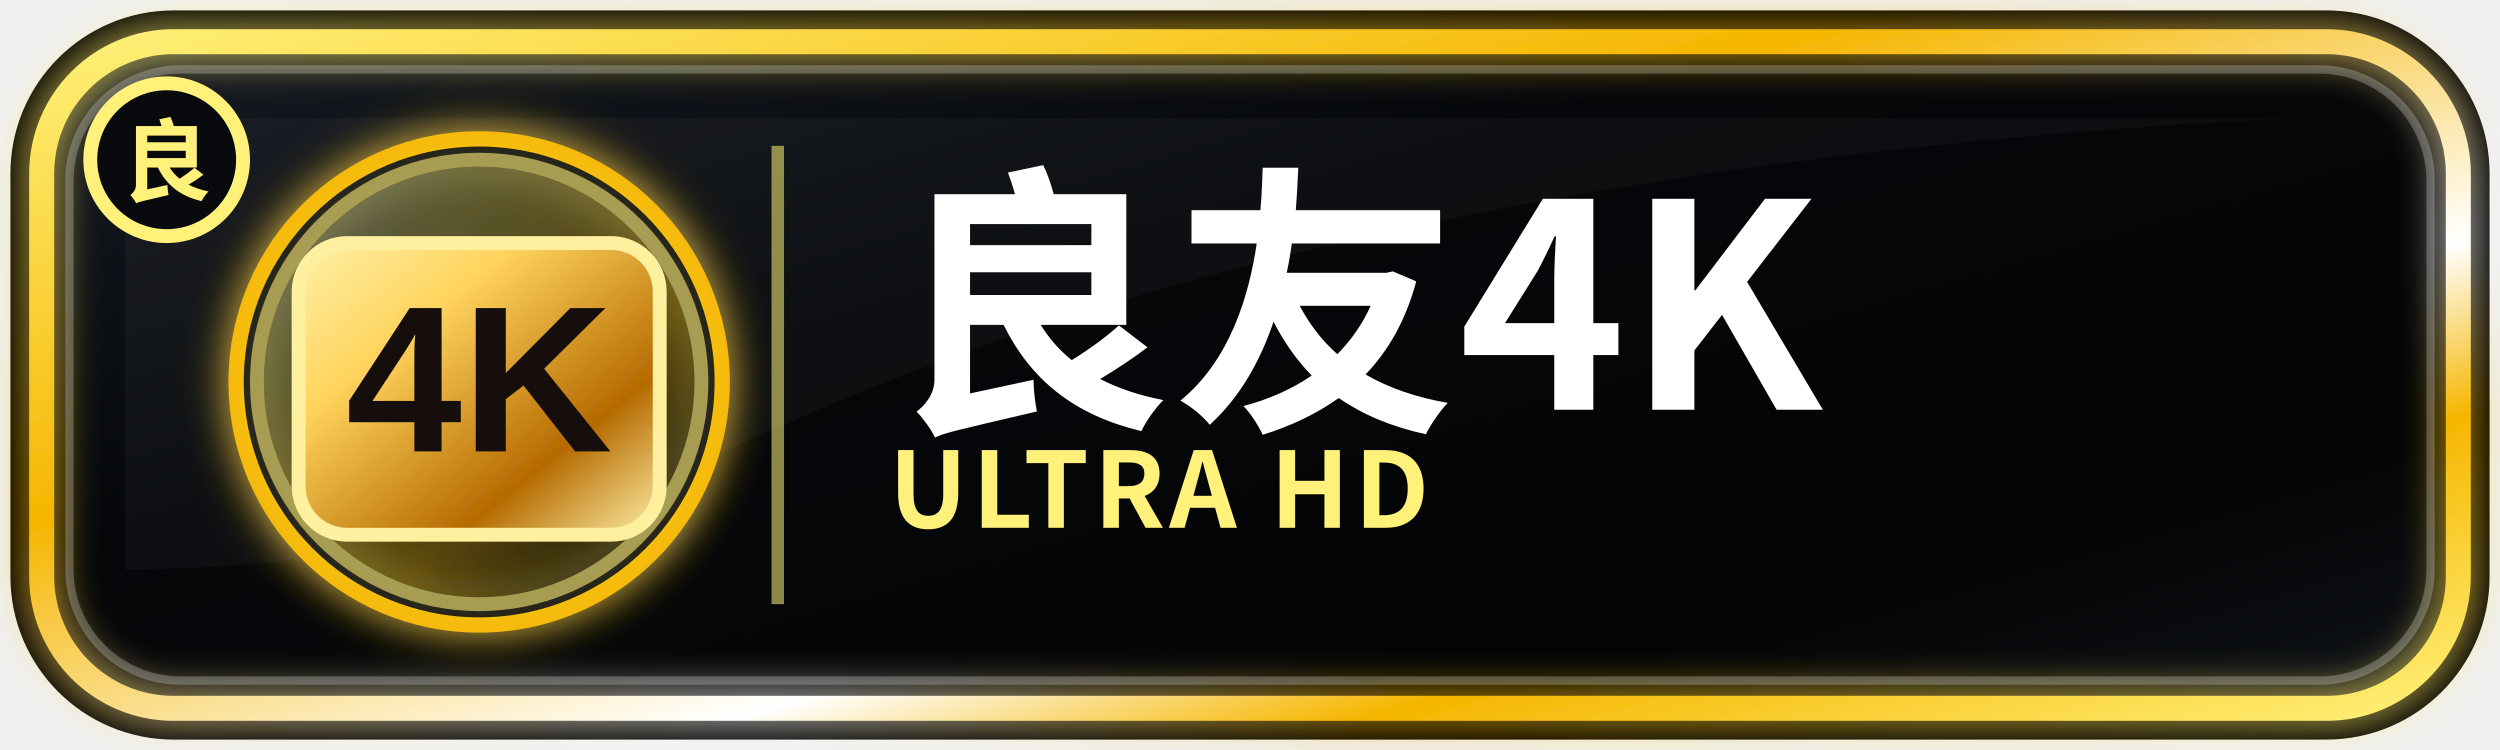
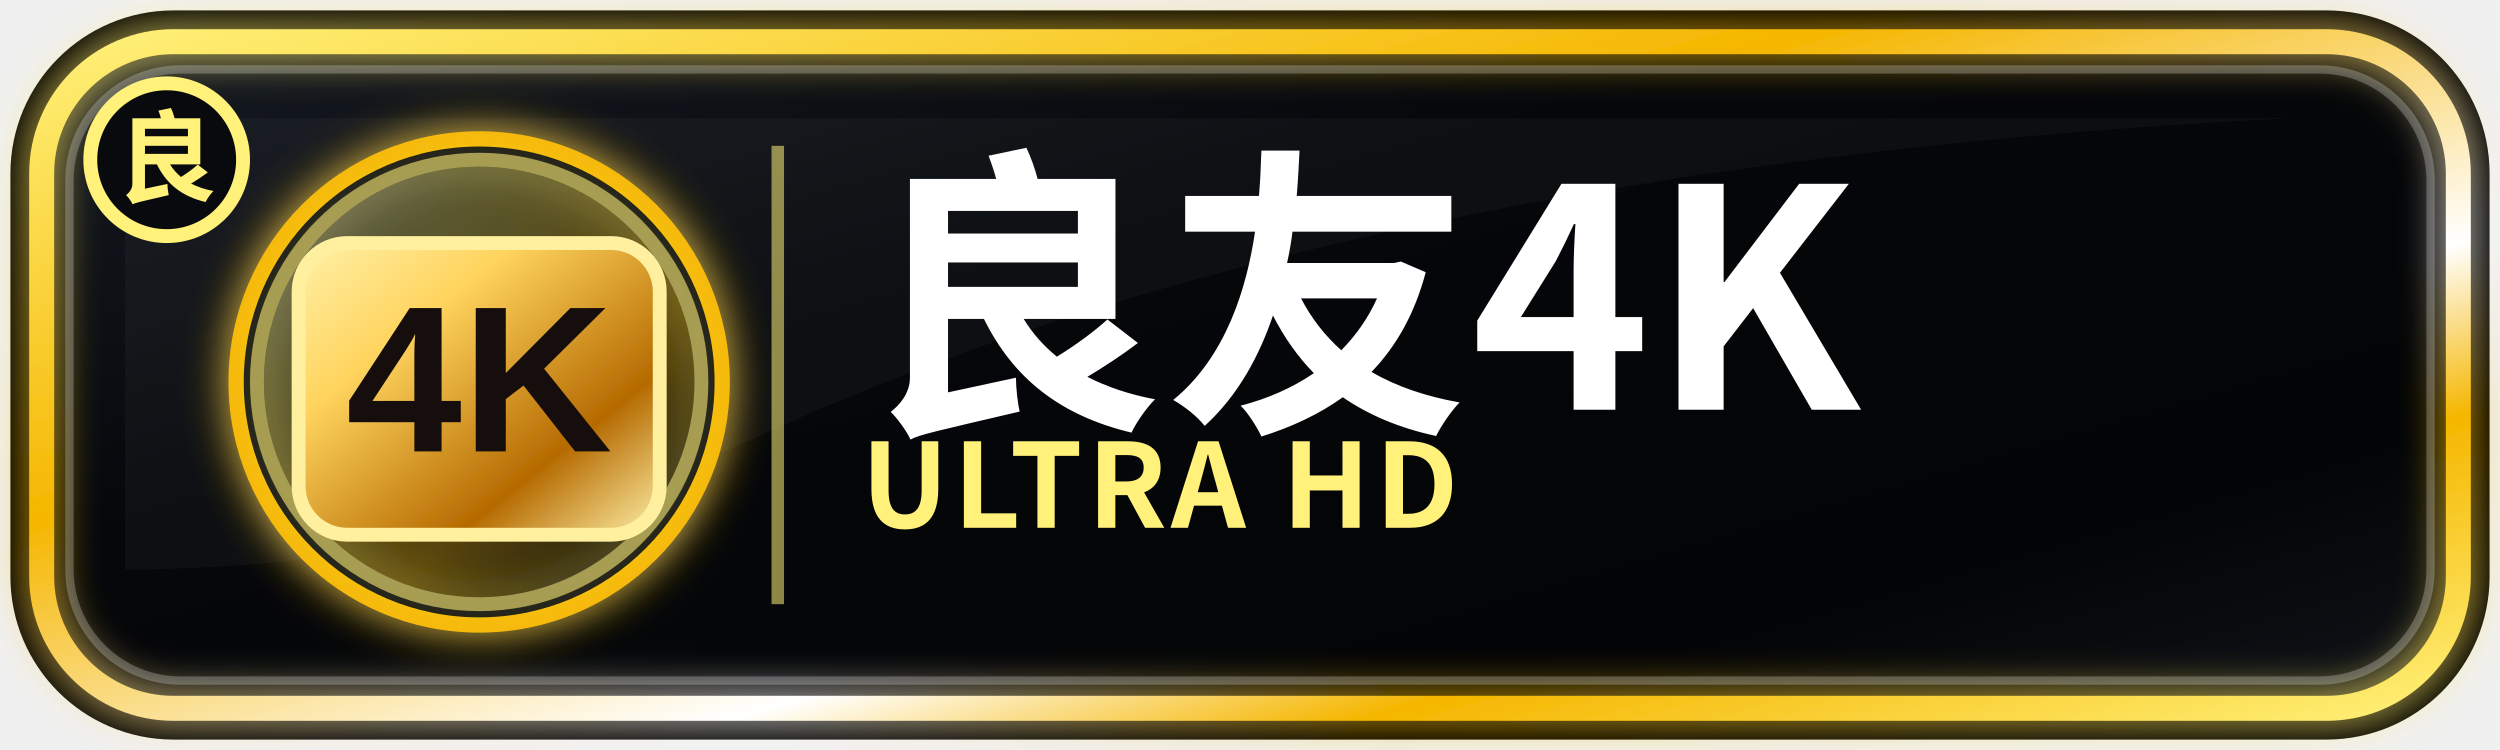
<svg xmlns="http://www.w3.org/2000/svg" width="360" height="108" viewBox="0 0 360 108">
  <defs>
    <linearGradient id="bg" x1="0" y1="0" x2="1" y2="1">
      <stop offset="0" stop-color="#171C24" />
      <stop offset=".38" stop-color="#05070A" />
      <stop offset=".78" stop-color="#030405" />
      <stop offset="1" stop-color="#11151B" />
    </linearGradient>
    <linearGradient id="edge" x1="0" y1="0" x2="1" y2="1">
      <stop offset="0" stop-color="#FFF17A" />
      <stop offset=".36" stop-color="#F5B600" />
      <stop offset=".65" stop-color="#FFFFFF" />
      <stop offset=".78" stop-color="#F5B600" />
      <stop offset="1" stop-color="#FFF17A" />
    </linearGradient>
    <linearGradient id="iconFill" x1="0" y1="0" x2="1" y2="1">
      <stop offset="0" stop-color="#FFFFFF" />
      <stop offset=".25" stop-color="#FFF17A" />
      <stop offset=".65" stop-color="#F5B600" />
      <stop offset="1" stop-color="#0B0D12" />
    </linearGradient>
    <linearGradient id="gold" x1="0" y1="0" x2="1" y2="1">
      <stop offset="0" stop-color="#FFF1A8" />
      <stop offset=".3" stop-color="#FFD45E" />
      <stop offset=".72" stop-color="#B56A00" />
      <stop offset="1" stop-color="#FFF1A8" />
    </linearGradient>
    <filter id="glow" x="-40%" y="-40%" width="180%" height="180%">
      <feGaussianBlur stdDeviation="3" result="b" />
      <feMerge>
        <feMergeNode in="b" />
        <feMergeNode in="SourceGraphic" />
      </feMerge>
    </filter>
    <filter id="soft" x="-20%" y="-20%" width="140%" height="140%">
      <feGaussianBlur stdDeviation="1.2" />
    </filter>
  </defs>
  <rect x="3" y="3" width="354" height="102" rx="22" fill="url(#bg)" stroke="#000000" stroke-width="3" />
  <rect x="6" y="6" width="348" height="96" rx="19" fill="none" stroke="url(#edge)" stroke-width="3.6" filter="url(#glow)" />
  <rect x="10" y="10" width="340" height="88" rx="16" fill="none" stroke="#FFFFFF" stroke-opacity=".24" stroke-width="1.2" />
  <path d="M18 17H330C250 21 173 34 111 62C79 77 45 82 18 82Z" fill="#FFFFFF" opacity=".035" />
  <circle cx="24" cy="23" r="11" fill="#080A0D" stroke="#FFF17A" stroke-width="2" />
-   <text x="24" y="28" text-anchor="middle" font-family="Noto Sans CJK SC,Arial,sans-serif" font-size="13" font-weight="900" fill="#FFF17A">良</text>
+   <text x="24" y="28" text-anchor="middle" font-family="Noto Sans CJK SC,Arial,sans-serif" font-size="14.5" font-weight="900" fill="#FFF17A">良</text>
  <g filter="url(#glow)">
    <circle cx="69" cy="55" r="35" fill="#05070A" stroke="#F5B600" stroke-width="2.2" />
    <circle cx="69" cy="55" r="31" fill="url(#iconFill)" opacity=".34" />
    <circle cx="69" cy="55" r="32" fill="none" stroke="#FFF17A" stroke-opacity=".58" stroke-width="2" filter="url(#glow)" />
    <rect x="43" y="35" width="52" height="42" rx="7" fill="url(#gold)" stroke="#FFF0A0" stroke-width="2" />
    <text x="69" y="65" text-anchor="middle" font-family="Arial,sans-serif" font-size="30" font-weight="900" fill="#17100A">4K</text>
  </g>
  <path d="M112 21v66" stroke="#FFF17A" stroke-opacity=".55" stroke-width="1.8" />
-   <text x="128" y="59" font-family="Noto Sans CJK SC,Arial,sans-serif" font-size="41" font-weight="900" fill="#FFFFFF">良友4K</text>
-   <text x="128" y="76" font-family="Noto Sans CJK SC,Arial,sans-serif" font-size="15.1" font-weight="800" letter-spacing=".7" fill="#FFF17A">ULTRA HD</text>
+   <text x="124" y="59" font-family="Noto Sans CJK SC,Arial,sans-serif" font-size="43.9" font-weight="900" fill="#FFFFFF">良友4K</text>
+   <text x="124" y="76" font-family="Noto Sans CJK SC,Arial,sans-serif" font-size="16.8" font-weight="800" letter-spacing=".7" fill="#FFF17A">ULTRA HD</text>
</svg>
